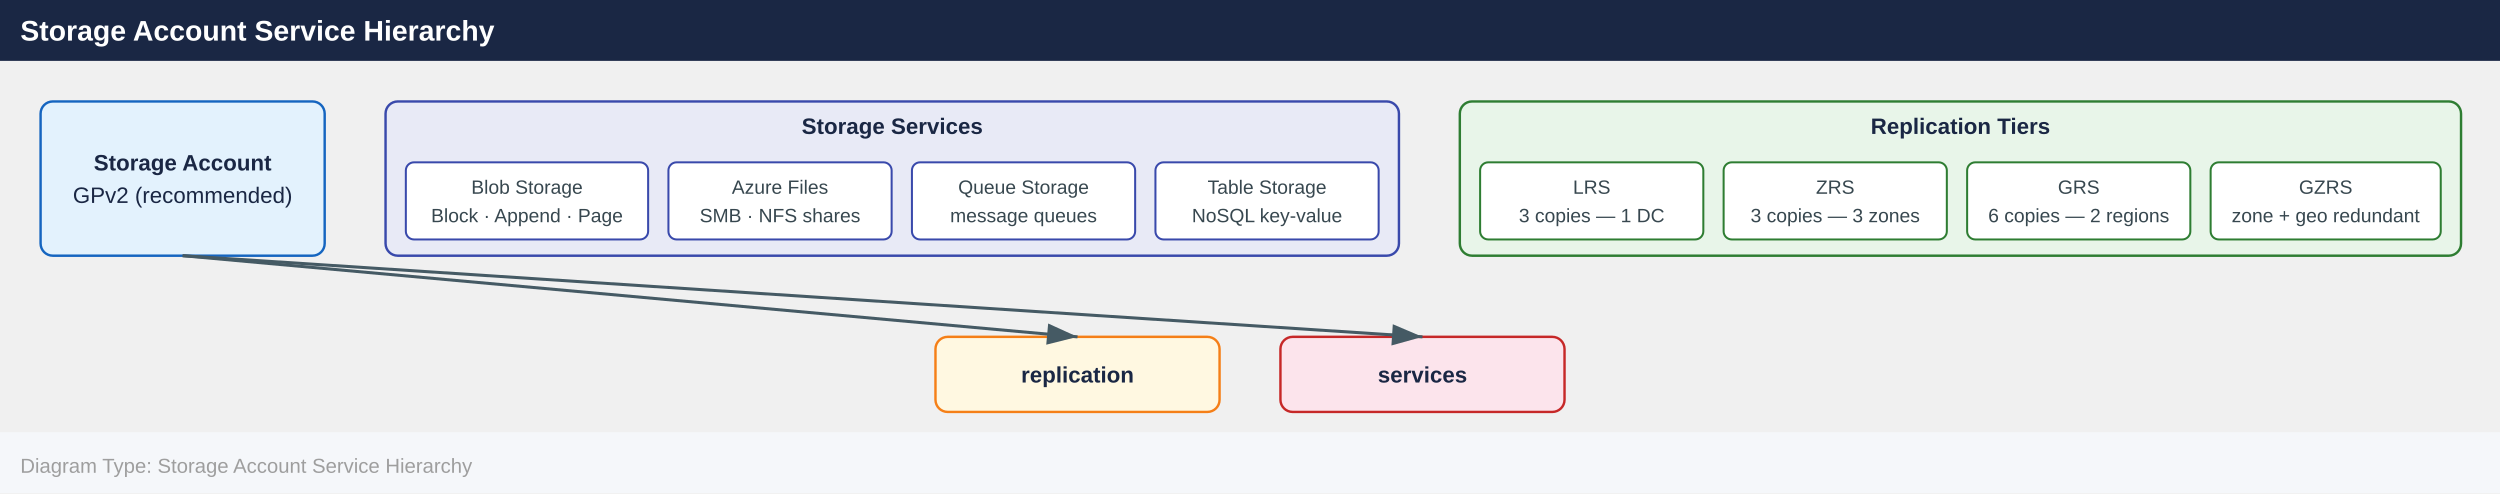
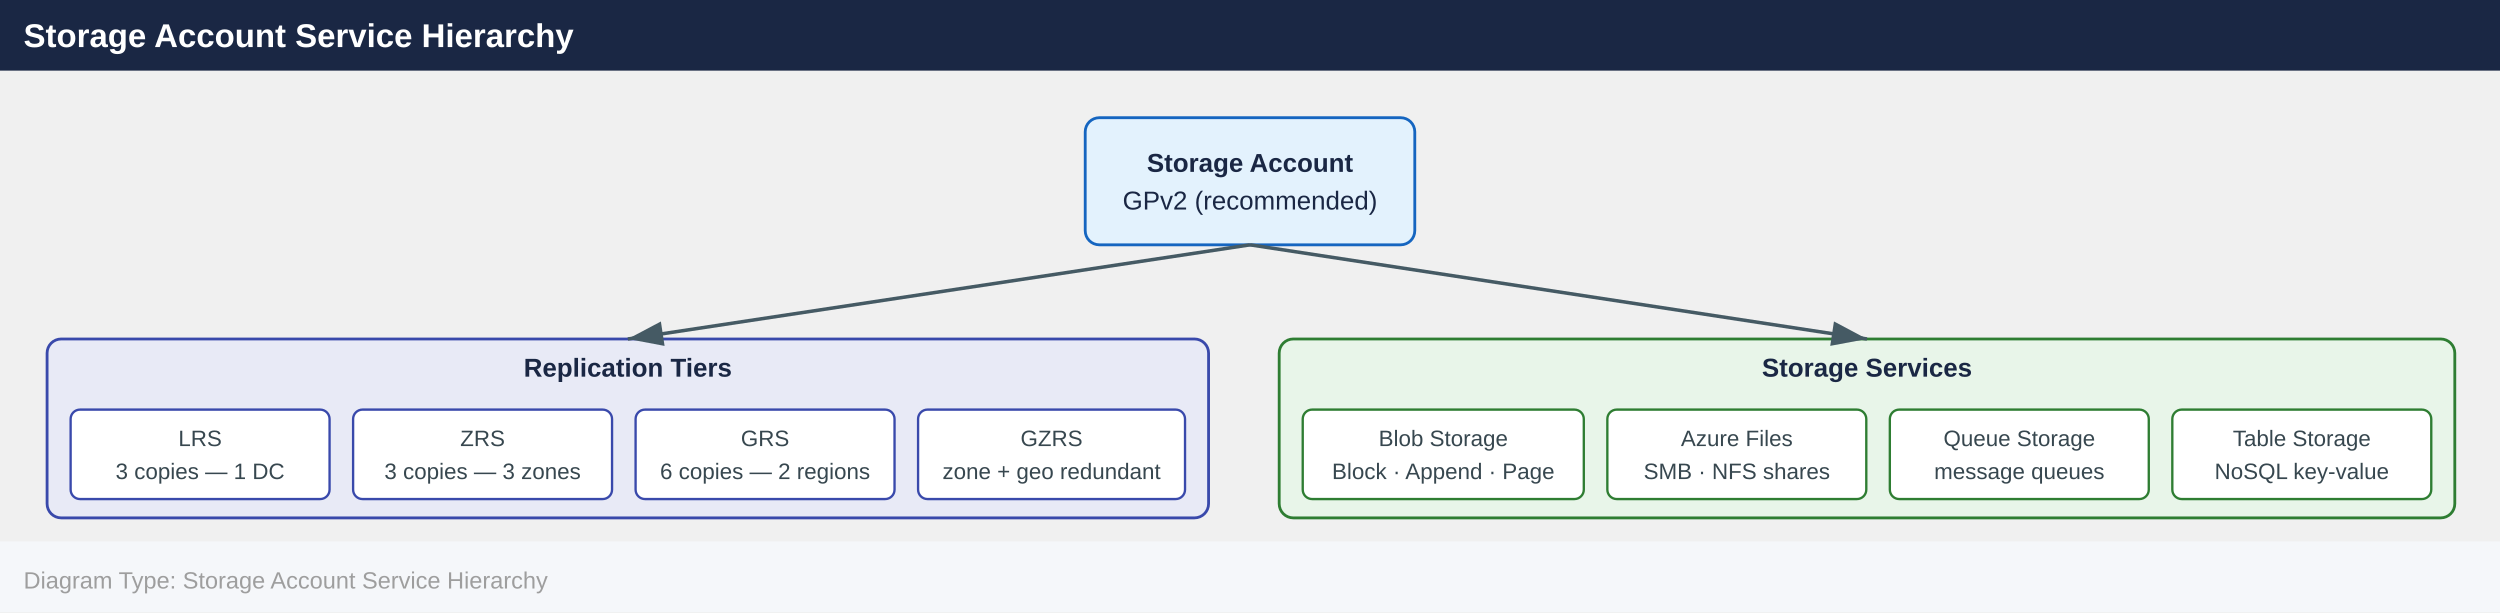
- <svg xmlns="http://www.w3.org/2000/svg" width="1232" height="243" viewBox="0 0 1232 243">
+ <svg xmlns="http://www.w3.org/2000/svg" width="1062" height="260" viewBox="0 0 1062 260">
  <defs>
    <marker id="arrowhead" markerWidth="10" markerHeight="7" refX="10" refY="3.5" orient="auto">
      <polygon points="0 0, 10 3.5, 0 7" fill="#455a64" />
    </marker>
  </defs>
-   <rect x="0" y="0" width="1232" height="30" fill="#1a2744" />
+   <rect x="0" y="0" width="1062" height="30" fill="#1a2744" />
  <text x="10" y="20" font-family="Arial,Helvetica,sans-serif" font-size="14" font-weight="bold" fill="#ffffff">Storage Account Service Hierarchy</text>
-   <rect x="20.0" y="50.0" width="140.0" height="76.0" rx="6" fill="#e3f2fd" stroke="#1565c0" stroke-width="1.2" />
-   <text x="90.0" y="84.0" text-anchor="middle" font-family="Arial,Helvetica,sans-serif" font-size="11" font-weight="700" fill="#1a2744">Storage Account</text>
-   <text x="90.0" y="100.0" text-anchor="middle" font-family="Arial,Helvetica,sans-serif" font-size="11" font-weight="400" fill="#1a2744">GPv2 (recommended)</text>
-   <rect x="190.0" y="50.0" width="499.4" height="76.0" rx="6" fill="#e8eaf6" stroke="#3949ab" stroke-width="1.2" />
-   <text x="439.7" y="66.0" text-anchor="middle" font-family="Arial,Helvetica,sans-serif" font-size="11" font-weight="700" fill="#1a2744">Storage Services</text>
-   <rect x="200.0" y="80.0" width="119.4" height="38.0" rx="4" fill="#ffffff" stroke="#3949ab" stroke-width="1" />
-   <text x="259.7" y="95.5" text-anchor="middle" font-family="Arial,Helvetica,sans-serif" font-size="9.5" fill="#37474f">Blob Storage</text>
-   <text x="259.7" y="109.5" text-anchor="middle" font-family="Arial,Helvetica,sans-serif" font-size="9.5" fill="#37474f">Block · Append · Page</text>
-   <rect x="329.4" y="80.0" width="110.0" height="38.0" rx="4" fill="#ffffff" stroke="#3949ab" stroke-width="1" />
-   <text x="384.4" y="95.5" text-anchor="middle" font-family="Arial,Helvetica,sans-serif" font-size="9.5" fill="#37474f">Azure Files</text>
-   <text x="384.4" y="109.5" text-anchor="middle" font-family="Arial,Helvetica,sans-serif" font-size="9.5" fill="#37474f">SMB · NFS shares</text>
-   <rect x="449.4" y="80.0" width="110.0" height="38.0" rx="4" fill="#ffffff" stroke="#3949ab" stroke-width="1" />
-   <text x="504.4" y="95.5" text-anchor="middle" font-family="Arial,Helvetica,sans-serif" font-size="9.5" fill="#37474f">Queue Storage</text>
-   <text x="504.4" y="109.5" text-anchor="middle" font-family="Arial,Helvetica,sans-serif" font-size="9.5" fill="#37474f">message queues</text>
-   <rect x="569.4" y="80.0" width="110.0" height="38.0" rx="4" fill="#ffffff" stroke="#3949ab" stroke-width="1" />
-   <text x="624.4" y="95.5" text-anchor="middle" font-family="Arial,Helvetica,sans-serif" font-size="9.5" fill="#37474f">Table Storage</text>
-   <text x="624.4" y="109.5" text-anchor="middle" font-family="Arial,Helvetica,sans-serif" font-size="9.5" fill="#37474f">NoSQL key-value</text>
-   <rect x="719.4" y="50.0" width="493.4" height="76.0" rx="6" fill="#e8f5e9" stroke="#2e7d32" stroke-width="1.2" />
-   <text x="966.1" y="66.0" text-anchor="middle" font-family="Arial,Helvetica,sans-serif" font-size="11" font-weight="700" fill="#1a2744">Replication Tiers</text>
-   <rect x="729.4" y="80.0" width="110.0" height="38.0" rx="4" fill="#ffffff" stroke="#2e7d32" stroke-width="1" />
-   <text x="784.4" y="95.5" text-anchor="middle" font-family="Arial,Helvetica,sans-serif" font-size="9.5" fill="#37474f">LRS</text>
-   <text x="784.4" y="109.5" text-anchor="middle" font-family="Arial,Helvetica,sans-serif" font-size="9.5" fill="#37474f">3 copies — 1 DC</text>
-   <rect x="849.4" y="80.0" width="110.0" height="38.0" rx="4" fill="#ffffff" stroke="#2e7d32" stroke-width="1" />
-   <text x="904.4" y="95.5" text-anchor="middle" font-family="Arial,Helvetica,sans-serif" font-size="9.5" fill="#37474f">ZRS</text>
-   <text x="904.4" y="109.5" text-anchor="middle" font-family="Arial,Helvetica,sans-serif" font-size="9.5" fill="#37474f">3 copies — 3 zones</text>
-   <rect x="969.4" y="80.0" width="110.0" height="38.0" rx="4" fill="#ffffff" stroke="#2e7d32" stroke-width="1" />
-   <text x="1024.4" y="95.5" text-anchor="middle" font-family="Arial,Helvetica,sans-serif" font-size="9.5" fill="#37474f">GRS</text>
-   <text x="1024.4" y="109.5" text-anchor="middle" font-family="Arial,Helvetica,sans-serif" font-size="9.5" fill="#37474f">6 copies — 2 regions</text>
-   <rect x="1089.4" y="80.0" width="113.4" height="38.0" rx="4" fill="#ffffff" stroke="#2e7d32" stroke-width="1" />
-   <text x="1146.1" y="95.5" text-anchor="middle" font-family="Arial,Helvetica,sans-serif" font-size="9.5" fill="#37474f">GZRS</text>
-   <text x="1146.1" y="109.5" text-anchor="middle" font-family="Arial,Helvetica,sans-serif" font-size="9.5" fill="#37474f">zone + geo redundant</text>
-   <rect x="461.0" y="166.0" width="140.0" height="37.0" rx="6" fill="#fff8e1" stroke="#f57f17" stroke-width="1.2" />
-   <text x="531.0" y="188.5" text-anchor="middle" font-family="Arial,Helvetica,sans-serif" font-size="11" font-weight="700" fill="#1a2744">replication</text>
-   <rect x="631.0" y="166.0" width="140.0" height="37.0" rx="6" fill="#fce4ec" stroke="#c62828" stroke-width="1.2" />
-   <text x="701.0" y="188.5" text-anchor="middle" font-family="Arial,Helvetica,sans-serif" font-size="11" font-weight="700" fill="#1a2744">services</text>
-   <line x1="90.0" y1="126.0" x2="701.0" y2="166.0" stroke="#455a64" stroke-width="1.5" marker-end="url(#arrowhead)" />
-   <line x1="90.0" y1="126.0" x2="531.0" y2="166.0" stroke="#455a64" stroke-width="1.5" marker-end="url(#arrowhead)" />
-   <rect x="0" y="213.0" width="1232" height="30" fill="#f5f7fa" />
-   <text x="10" y="233.0" font-family="Arial,Helvetica,sans-serif" font-size="10" fill="#9e9e9e">Diagram Type: Storage Account Service Hierarchy</text>
+   <rect x="461.0" y="50.0" width="140.0" height="54.0" rx="6" fill="#e3f2fd" stroke="#1565c0" stroke-width="1.2" />
+   <text x="531.0" y="73.0" text-anchor="middle" font-family="Arial,Helvetica,sans-serif" font-size="11" font-weight="700" fill="#1a2744">Storage Account</text>
+   <text x="531.0" y="89.0" text-anchor="middle" font-family="Arial,Helvetica,sans-serif" font-size="11" font-weight="400" fill="#1a2744">GPv2 (recommended)</text>
+   <rect x="20.0" y="144.0" width="493.4" height="76.0" rx="6" fill="#e8eaf6" stroke="#3949ab" stroke-width="1.2" />
+   <text x="266.7" y="160.0" text-anchor="middle" font-family="Arial,Helvetica,sans-serif" font-size="11" font-weight="700" fill="#1a2744">Replication Tiers</text>
+   <rect x="30.0" y="174.0" width="110.0" height="38.0" rx="4" fill="#ffffff" stroke="#3949ab" stroke-width="1" />
+   <text x="85.0" y="189.5" text-anchor="middle" font-family="Arial,Helvetica,sans-serif" font-size="9.5" fill="#37474f">LRS</text>
+   <text x="85.0" y="203.5" text-anchor="middle" font-family="Arial,Helvetica,sans-serif" font-size="9.5" fill="#37474f">3 copies — 1 DC</text>
+   <rect x="150.0" y="174.0" width="110.0" height="38.0" rx="4" fill="#ffffff" stroke="#3949ab" stroke-width="1" />
+   <text x="205.0" y="189.5" text-anchor="middle" font-family="Arial,Helvetica,sans-serif" font-size="9.5" fill="#37474f">ZRS</text>
+   <text x="205.0" y="203.5" text-anchor="middle" font-family="Arial,Helvetica,sans-serif" font-size="9.5" fill="#37474f">3 copies — 3 zones</text>
+   <rect x="270.0" y="174.0" width="110.0" height="38.0" rx="4" fill="#ffffff" stroke="#3949ab" stroke-width="1" />
+   <text x="325.0" y="189.5" text-anchor="middle" font-family="Arial,Helvetica,sans-serif" font-size="9.5" fill="#37474f">GRS</text>
+   <text x="325.0" y="203.5" text-anchor="middle" font-family="Arial,Helvetica,sans-serif" font-size="9.5" fill="#37474f">6 copies — 2 regions</text>
+   <rect x="390.0" y="174.0" width="113.4" height="38.0" rx="4" fill="#ffffff" stroke="#3949ab" stroke-width="1" />
+   <text x="446.7" y="189.5" text-anchor="middle" font-family="Arial,Helvetica,sans-serif" font-size="9.5" fill="#37474f">GZRS</text>
+   <text x="446.7" y="203.5" text-anchor="middle" font-family="Arial,Helvetica,sans-serif" font-size="9.5" fill="#37474f">zone + geo redundant</text>
+   <rect x="543.4" y="144.0" width="499.4" height="76.0" rx="6" fill="#e8f5e9" stroke="#2e7d32" stroke-width="1.2" />
+   <text x="793.1" y="160.0" text-anchor="middle" font-family="Arial,Helvetica,sans-serif" font-size="11" font-weight="700" fill="#1a2744">Storage Services</text>
+   <rect x="553.4" y="174.0" width="119.4" height="38.0" rx="4" fill="#ffffff" stroke="#2e7d32" stroke-width="1" />
+   <text x="613.1" y="189.5" text-anchor="middle" font-family="Arial,Helvetica,sans-serif" font-size="9.5" fill="#37474f">Blob Storage</text>
+   <text x="613.1" y="203.5" text-anchor="middle" font-family="Arial,Helvetica,sans-serif" font-size="9.5" fill="#37474f">Block · Append · Page</text>
+   <rect x="682.8" y="174.0" width="110.0" height="38.0" rx="4" fill="#ffffff" stroke="#2e7d32" stroke-width="1" />
+   <text x="737.8" y="189.5" text-anchor="middle" font-family="Arial,Helvetica,sans-serif" font-size="9.5" fill="#37474f">Azure Files</text>
+   <text x="737.8" y="203.5" text-anchor="middle" font-family="Arial,Helvetica,sans-serif" font-size="9.5" fill="#37474f">SMB · NFS shares</text>
+   <rect x="802.8" y="174.0" width="110.0" height="38.0" rx="4" fill="#ffffff" stroke="#2e7d32" stroke-width="1" />
+   <text x="857.8" y="189.5" text-anchor="middle" font-family="Arial,Helvetica,sans-serif" font-size="9.5" fill="#37474f">Queue Storage</text>
+   <text x="857.8" y="203.5" text-anchor="middle" font-family="Arial,Helvetica,sans-serif" font-size="9.5" fill="#37474f">message queues</text>
+   <rect x="922.8" y="174.0" width="110.0" height="38.0" rx="4" fill="#ffffff" stroke="#2e7d32" stroke-width="1" />
+   <text x="977.8" y="189.5" text-anchor="middle" font-family="Arial,Helvetica,sans-serif" font-size="9.5" fill="#37474f">Table Storage</text>
+   <text x="977.8" y="203.5" text-anchor="middle" font-family="Arial,Helvetica,sans-serif" font-size="9.5" fill="#37474f">NoSQL key-value</text>
+   <line x1="531.0" y1="104.0" x2="266.7" y2="144.0" stroke="#455a64" stroke-width="1.5" marker-end="url(#arrowhead)" />
+   <line x1="531.0" y1="104.0" x2="793.1" y2="144.0" stroke="#455a64" stroke-width="1.5" marker-end="url(#arrowhead)" />
+   <rect x="0" y="230.0" width="1062" height="30" fill="#f5f7fa" />
+   <text x="10" y="250.0" font-family="Arial,Helvetica,sans-serif" font-size="10" fill="#9e9e9e">Diagram Type: Storage Account Service Hierarchy</text>
</svg>
